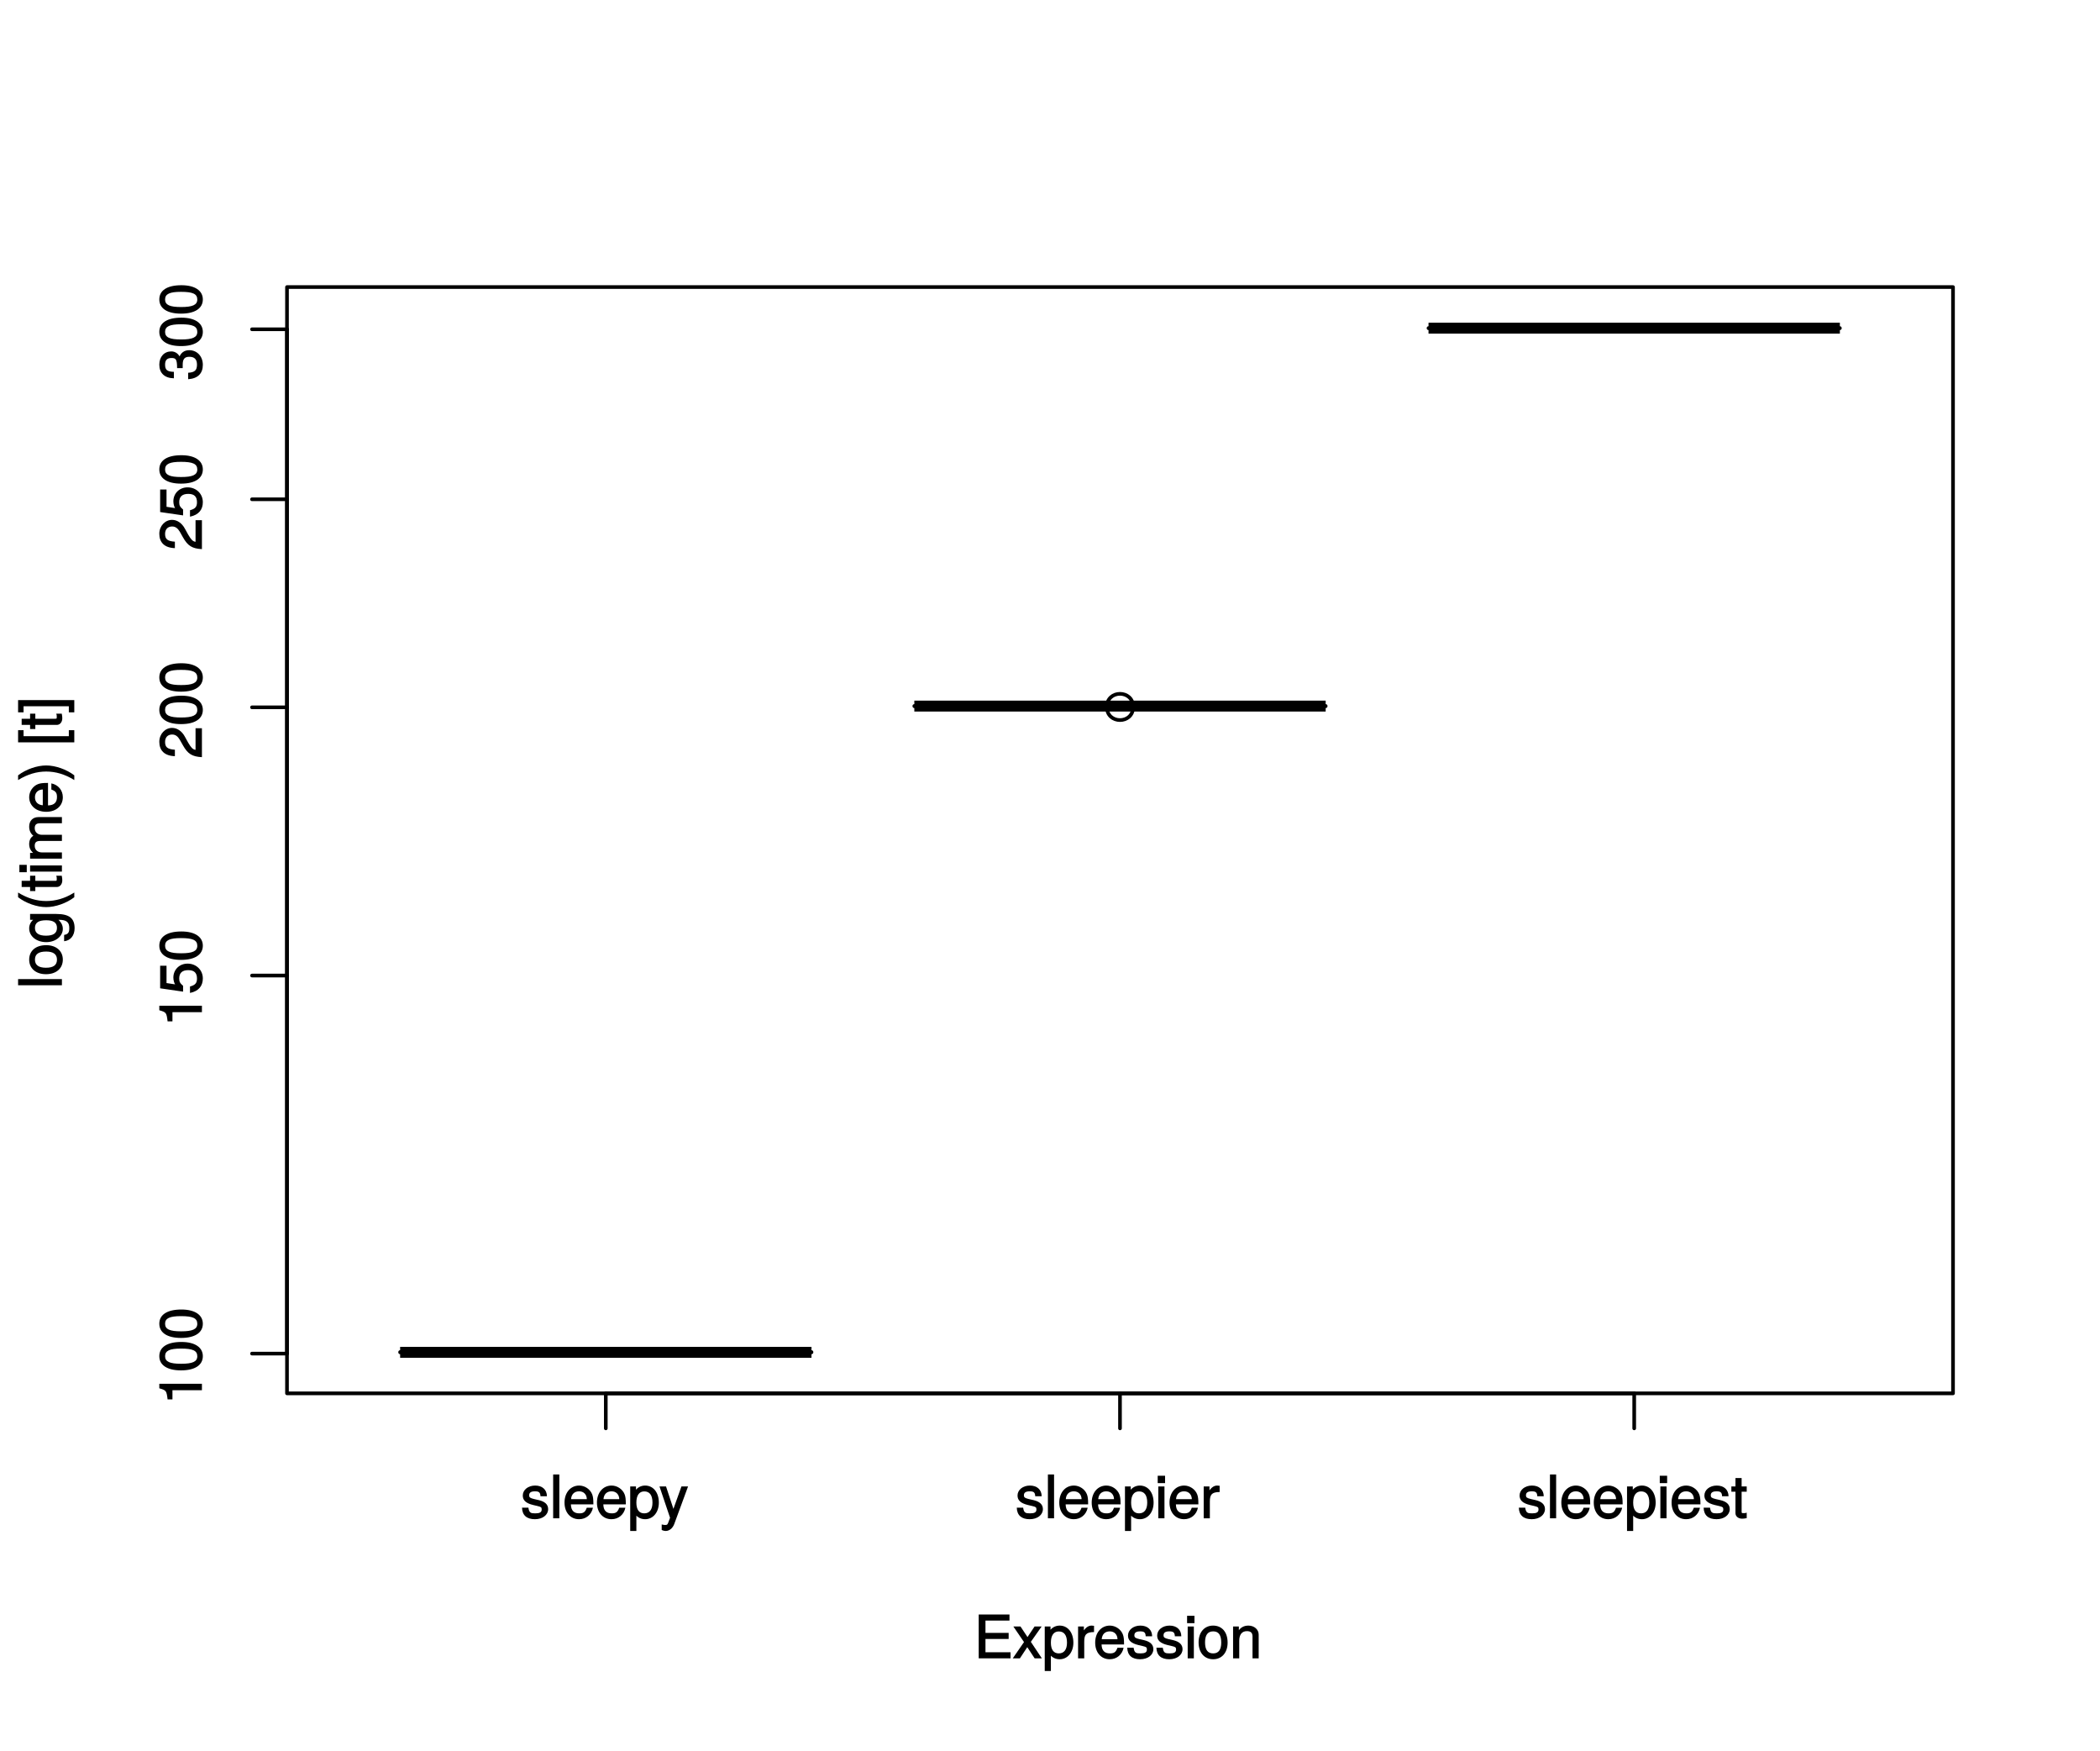
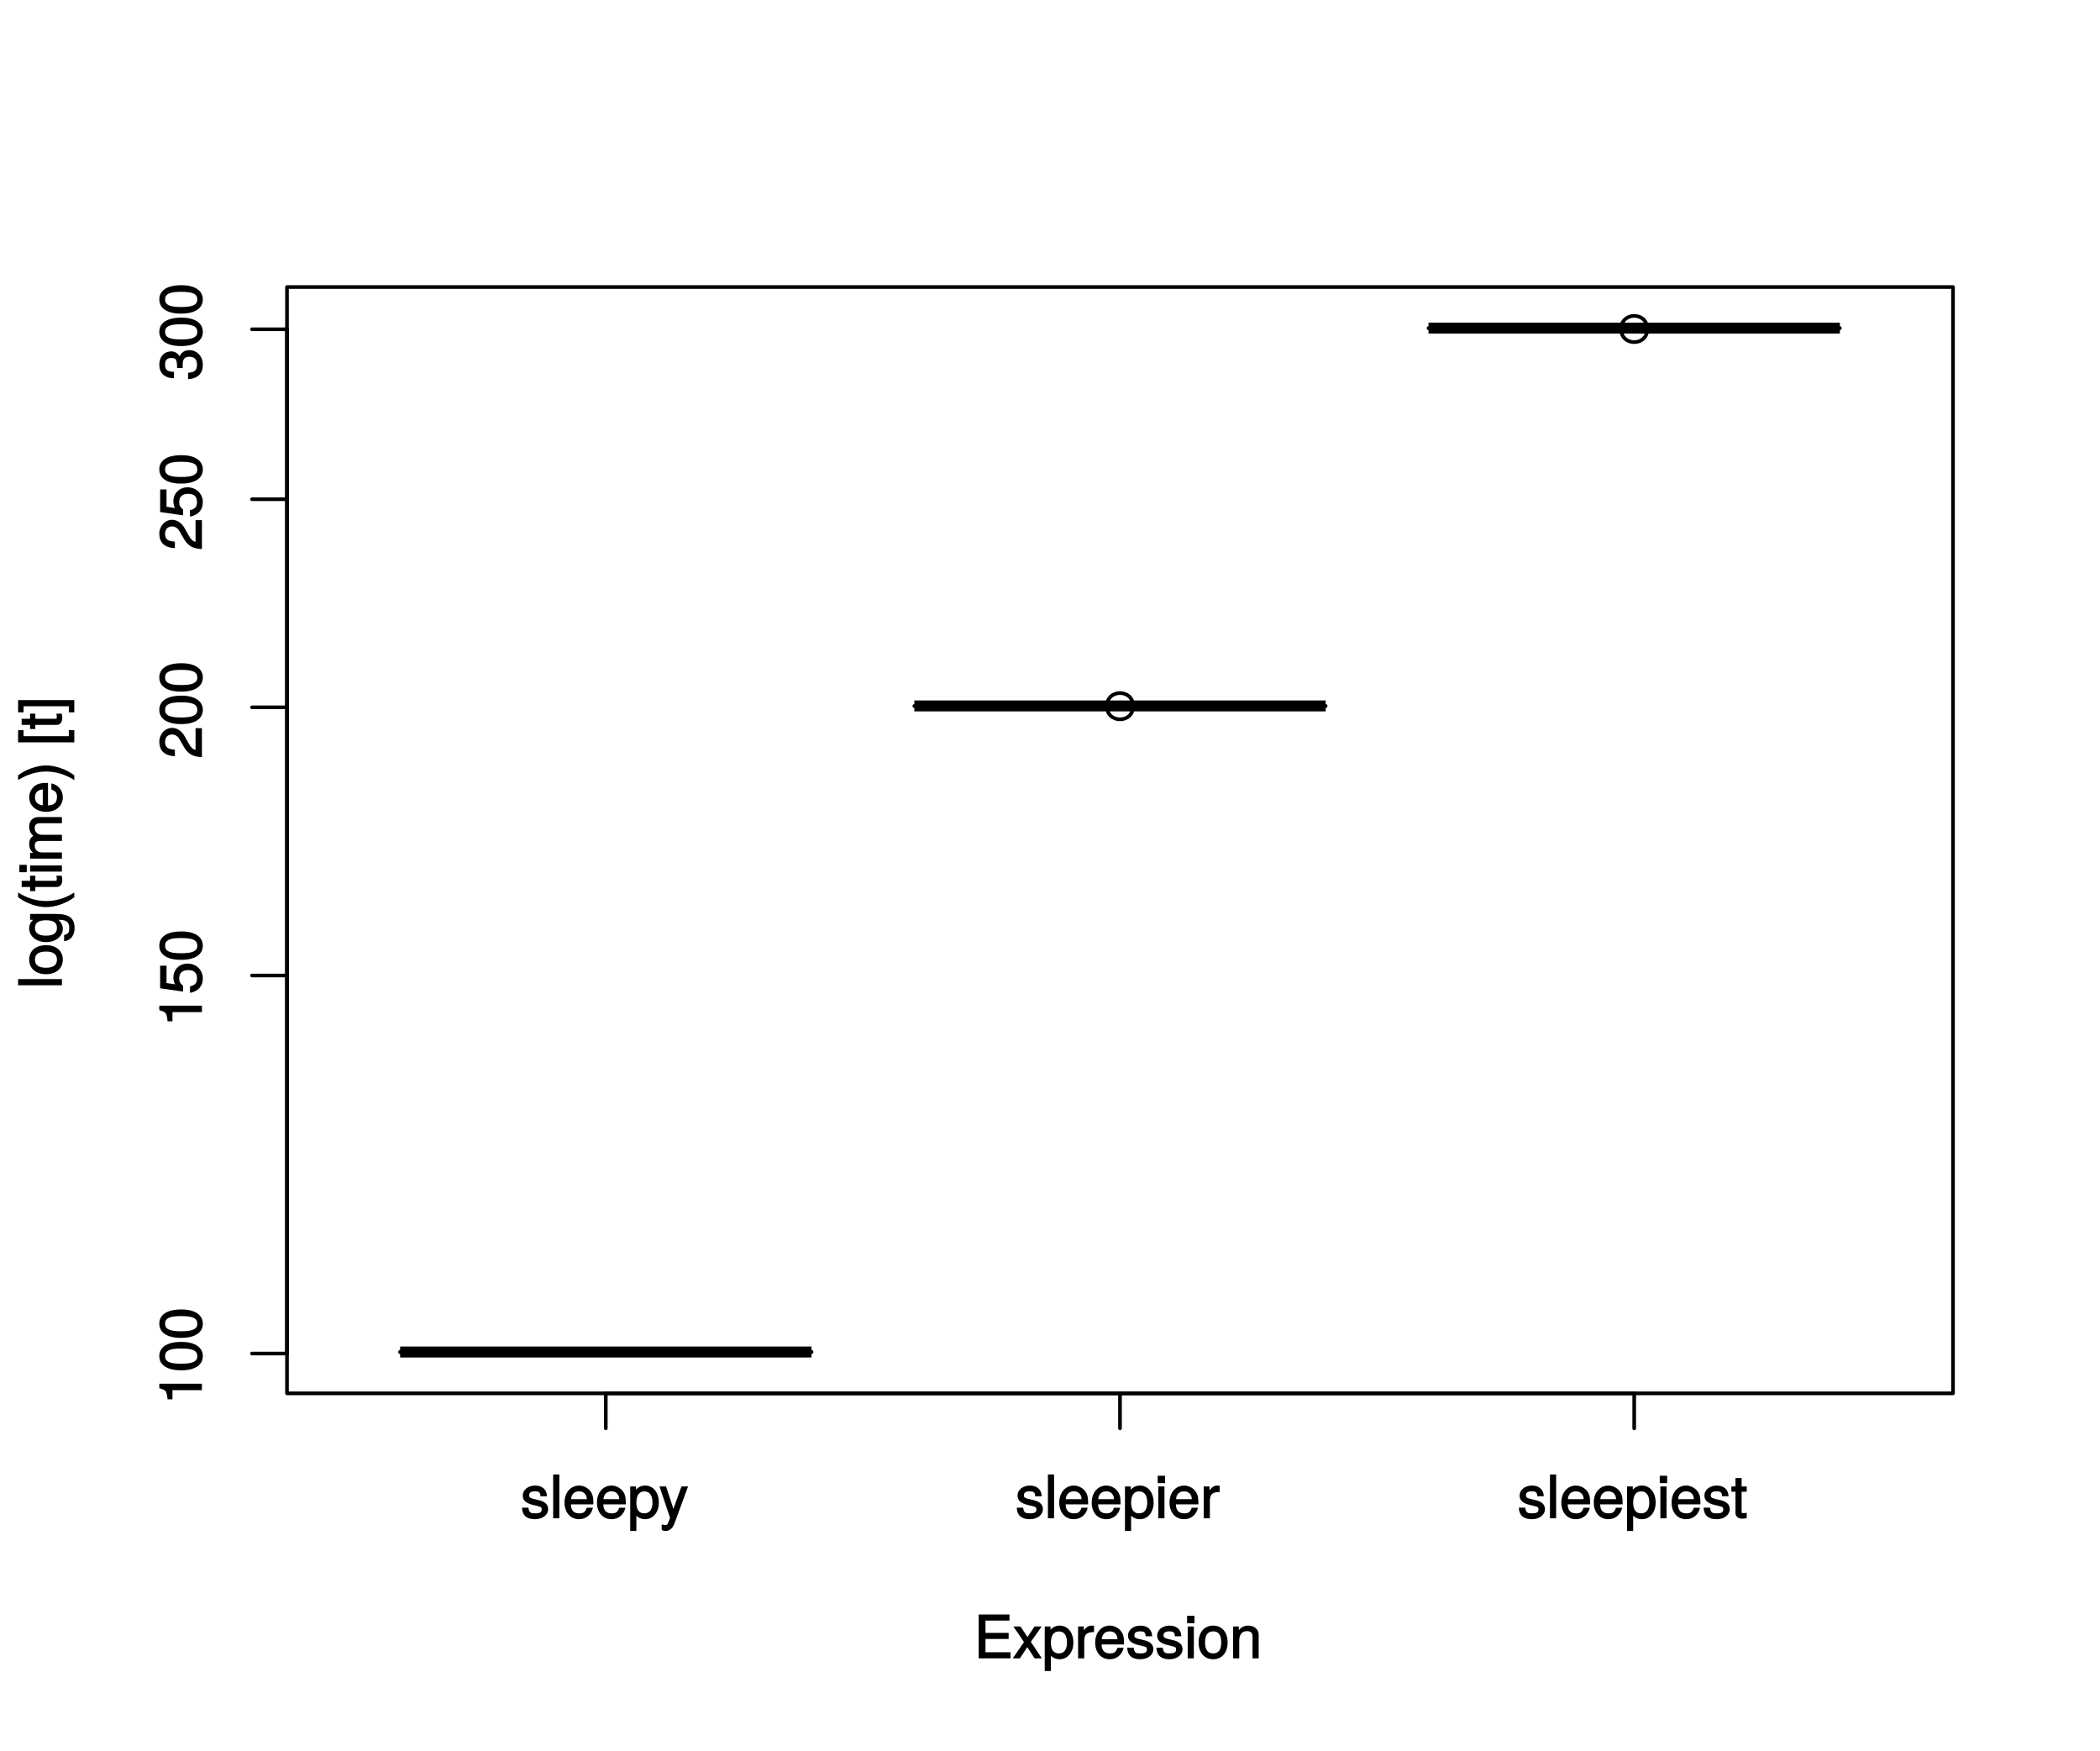
<svg xmlns="http://www.w3.org/2000/svg" xmlns:xlink="http://www.w3.org/1999/xlink" width="432pt" height="360pt" viewBox="0 0 432 360" version="1.1">
  <defs>
    <g>
      <symbol overflow="visible" id="glyph0-0">
        <path style="stroke:none;" d="" />
      </symbol>
      <symbol overflow="visible" id="glyph0-1">
        <path style="stroke:none;" d="M 5.641 -1.891 C 5.641 -2.828 4.984 -3.438 3.734 -3.734 L 2.766 -3.953 C 1.953 -4.156 1.734 -4.281 1.734 -4.734 C 1.734 -5.297 2.125 -5.547 2.938 -5.547 C 3.75 -5.547 4.031 -5.328 4.062 -4.531 L 5.391 -4.531 C 5.375 -5.906 4.422 -6.734 2.969 -6.734 C 1.516 -6.734 0.422 -5.844 0.422 -4.688 C 0.422 -3.703 1.062 -3.094 2.562 -2.734 L 3.484 -2.516 C 4.188 -2.344 4.312 -2.266 4.312 -1.812 C 4.312 -1.219 3.875 -1.016 3 -1.016 C 2.094 -1.016 1.734 -1.094 1.578 -2.188 L 0.266 -2.188 C 0.312 -0.594 1.266 0.188 2.922 0.188 C 4.5 0.188 5.641 -0.688 5.641 -1.891 Z M 5.641 -1.891 " />
      </symbol>
      <symbol overflow="visible" id="glyph0-2">
        <path style="stroke:none;" d="M 1.938 -0.125 L 1.938 -9.016 L 0.672 -9.016 L 0.672 0 L 1.938 0 Z M 1.938 -0.125 " />
      </symbol>
      <symbol overflow="visible" id="glyph0-3">
        <path style="stroke:none;" d="M 6.281 -2.984 C 6.281 -3.906 6.219 -4.469 6.031 -4.938 C 5.625 -5.969 4.531 -6.734 3.359 -6.734 C 1.609 -6.734 0.344 -5.297 0.344 -3.234 C 0.344 -1.172 1.578 0.188 3.344 0.188 C 4.781 0.188 5.906 -0.766 6.188 -2.172 L 4.922 -2.172 C 4.594 -1.219 4.172 -1.016 3.375 -1.016 C 2.328 -1.016 1.688 -1.547 1.656 -2.859 L 6.281 -2.859 Z M 5.188 -3.781 C 5.188 -3.781 4.984 -3.922 4.984 -3.938 L 1.688 -3.938 C 1.766 -4.922 2.344 -5.547 3.344 -5.547 C 4.328 -5.547 4.938 -4.859 4.938 -3.875 Z M 5.188 -3.781 " />
      </symbol>
      <symbol overflow="visible" id="glyph0-4">
        <path style="stroke:none;" d="M 6.406 -3.219 C 6.406 -5.328 5.25 -6.734 3.578 -6.734 C 2.719 -6.734 1.938 -6.312 1.469 -5.562 L 1.703 -5.469 L 1.703 -6.547 L 0.516 -6.547 L 0.516 2.609 L 1.781 2.609 L 1.781 -0.891 L 1.547 -0.797 C 2.078 -0.141 2.766 0.188 3.594 0.188 C 5.203 0.188 6.406 -1.219 6.406 -3.219 Z M 5.094 -3.234 C 5.094 -1.812 4.5 -1.016 3.406 -1.016 C 2.359 -1.016 1.781 -1.75 1.781 -3.234 C 1.781 -4.703 2.359 -5.531 3.406 -5.531 C 4.516 -5.531 5.094 -4.734 5.094 -3.234 Z M 5.094 -3.234 " />
      </symbol>
      <symbol overflow="visible" id="glyph0-5">
        <path style="stroke:none;" d="M 5.734 -6.547 L 4.562 -6.547 L 2.766 -1.531 L 3.047 -1.531 L 1.391 -6.547 L 0.047 -6.547 L 2.219 -0.109 L 1.844 0.891 C 1.672 1.328 1.609 1.375 1.172 1.375 C 1.031 1.375 0.859 1.344 0.5 1.266 L 0.5 2.406 C 0.75 2.531 1.062 2.609 1.312 2.609 C 2.031 2.609 2.734 2.094 3.078 1.188 L 5.922 -6.547 Z M 5.734 -6.547 " />
      </symbol>
      <symbol overflow="visible" id="glyph0-6">
        <path style="stroke:none;" d="M 1.969 -0.125 L 1.969 -6.547 L 0.703 -6.547 L 0.703 0 L 1.969 0 Z M 2.094 -7.375 L 2.094 -8.75 L 0.578 -8.75 L 0.578 -7.234 L 2.094 -7.234 Z M 2.094 -7.375 " />
      </symbol>
      <symbol overflow="visible" id="glyph0-7">
        <path style="stroke:none;" d="M 3.984 -5.547 L 3.984 -6.688 C 3.688 -6.719 3.594 -6.734 3.469 -6.734 C 2.812 -6.734 2.219 -6.312 1.641 -5.375 L 1.891 -5.281 L 1.891 -6.547 L 0.703 -6.547 L 0.703 0 L 1.969 0 L 1.969 -3.391 C 1.969 -4.812 2.297 -5.391 3.984 -5.406 Z M 3.984 -5.547 " />
      </symbol>
      <symbol overflow="visible" id="glyph0-8">
        <path style="stroke:none;" d="M 3.188 -0.125 L 3.188 -1.156 C 2.922 -1.062 2.766 -1.062 2.562 -1.062 C 2.141 -1.062 2.141 -1.047 2.141 -1.484 L 2.141 -5.469 L 3.188 -5.469 L 3.188 -6.547 L 2.141 -6.547 L 2.141 -8.281 L 0.875 -8.281 L 0.875 -6.547 L 0.031 -6.547 L 0.031 -5.469 L 0.875 -5.469 L 0.875 -1.047 C 0.875 -0.406 1.453 0.078 2.234 0.078 C 2.469 0.078 2.719 0.062 3.188 -0.031 Z M 3.188 -0.125 " />
      </symbol>
      <symbol overflow="visible" id="glyph0-9">
        <path style="stroke:none;" d="M 7.484 -0.125 L 7.484 -1.25 L 2.328 -1.25 L 2.328 -3.984 L 7.094 -3.984 L 7.094 -5.234 L 2.328 -5.234 L 2.328 -7.766 L 7.266 -7.766 L 7.266 -9.016 L 0.938 -9.016 L 0.938 0 L 7.484 0 Z M 7.484 -0.125 " />
      </symbol>
      <symbol overflow="visible" id="glyph0-10">
        <path style="stroke:none;" d="M 5.766 -0.234 L 3.656 -3.391 L 5.875 -6.547 L 4.422 -6.547 L 2.969 -4.375 L 1.531 -6.547 L 0.062 -6.547 L 2.25 -3.344 L -0.062 0 L 1.406 0 L 2.922 -2.297 L 4.438 0 L 5.922 0 Z M 5.766 -0.234 " />
      </symbol>
      <symbol overflow="visible" id="glyph0-11">
        <path style="stroke:none;" d="M 6.25 -3.234 C 6.25 -5.406 5.078 -6.734 3.266 -6.734 C 1.5 -6.734 0.281 -5.391 0.281 -3.281 C 0.281 -1.156 1.484 0.188 3.281 0.188 C 5.047 0.188 6.25 -1.156 6.25 -3.234 Z M 4.938 -3.234 C 4.938 -1.766 4.375 -1.016 3.281 -1.016 C 2.156 -1.016 1.609 -1.75 1.609 -3.281 C 1.609 -4.781 2.156 -5.547 3.281 -5.547 C 4.406 -5.547 4.938 -4.797 4.938 -3.234 Z M 4.938 -3.234 " />
      </symbol>
      <symbol overflow="visible" id="glyph0-12">
        <path style="stroke:none;" d="M 5.969 -0.125 L 5.969 -4.891 C 5.969 -5.922 5.062 -6.734 3.859 -6.734 C 2.922 -6.734 2.203 -6.344 1.656 -5.453 L 1.891 -5.359 L 1.891 -6.547 L 0.703 -6.547 L 0.703 0 L 1.969 0 L 1.969 -3.594 C 1.969 -4.891 2.531 -5.594 3.547 -5.594 C 4.344 -5.594 4.703 -5.25 4.703 -4.484 L 4.703 0 L 5.969 0 Z M 5.969 -0.125 " />
      </symbol>
      <symbol overflow="visible" id="glyph1-0">
        <path style="stroke:none;" d="" />
      </symbol>
      <symbol overflow="visible" id="glyph1-1">
        <path style="stroke:none;" d="M -0.125 -4.297 L -8.766 -4.297 L -8.766 -3.359 C -7.328 -2.953 -7.281 -2.859 -7.062 -1.078 L -6.062 -1.078 L -6.062 -2.969 L 0 -2.969 L 0 -4.297 Z M -0.125 -4.297 " />
      </symbol>
      <symbol overflow="visible" id="glyph1-2">
        <path style="stroke:none;" d="M -4.219 -6.219 C -7.172 -6.219 -8.766 -5.141 -8.766 -3.297 C -8.766 -1.469 -7.156 -0.375 -4.297 -0.375 C -1.422 -0.375 0.188 -1.469 0.188 -3.297 C 0.188 -5.094 -1.422 -6.219 -4.219 -6.219 Z M -4.312 -4.859 C -1.906 -4.859 -0.953 -4.453 -0.953 -3.281 C -0.953 -2.156 -1.953 -1.734 -4.281 -1.734 C -6.609 -1.734 -7.578 -2.156 -7.578 -3.297 C -7.578 -4.438 -6.594 -4.859 -4.312 -4.859 Z M -4.312 -4.859 " />
      </symbol>
      <symbol overflow="visible" id="glyph1-3">
        <path style="stroke:none;" d="M -2.953 -6.281 C -4.625 -6.281 -5.875 -5.047 -5.875 -3.406 C -5.875 -2.812 -5.672 -2.219 -5.516 -2.016 L -7.281 -2.281 L -7.281 -5.844 L -8.594 -5.844 L -8.594 -1.203 L -3.875 -0.516 L -3.875 -1.719 C -4.5 -2.25 -4.672 -2.562 -4.672 -3.219 C -4.672 -4.359 -4.062 -4.938 -2.812 -4.938 C -1.578 -4.938 -1.016 -4.375 -1.016 -3.219 C -1.016 -2.297 -1.359 -1.859 -2.453 -1.578 L -2.453 -0.25 C -0.625 -0.625 0.188 -1.734 0.188 -3.234 C 0.188 -4.953 -1.156 -6.281 -2.953 -6.281 Z M -2.953 -6.281 " />
      </symbol>
      <symbol overflow="visible" id="glyph1-4">
        <path style="stroke:none;" d="M -6.141 -6.266 C -7.578 -6.266 -8.766 -5.016 -8.766 -3.406 C -8.766 -1.672 -7.75 -0.516 -5.562 -0.453 L -5.562 -1.781 C -7.109 -1.875 -7.578 -2.328 -7.578 -3.375 C -7.578 -4.328 -7.031 -4.906 -6.125 -4.906 C -5.453 -4.906 -4.969 -4.547 -4.531 -3.797 L -3.906 -2.688 C -2.906 -0.906 -2 -0.359 0 -0.25 L 0 -6.203 L -1.312 -6.203 L -1.312 -1.75 C -1.875 -1.844 -2.219 -2.188 -2.828 -3.234 L -3.484 -4.422 C -4.109 -5.609 -5.094 -6.266 -6.141 -6.266 Z M -6.141 -6.266 " />
      </symbol>
      <symbol overflow="visible" id="glyph1-5">
        <path style="stroke:none;" d="M -2.609 -6.203 C -3.641 -6.203 -4.375 -5.656 -4.719 -4.625 L -4.453 -4.625 C -4.766 -5.422 -5.453 -5.953 -6.297 -5.953 C -7.766 -5.953 -8.766 -4.844 -8.766 -3.234 C -8.766 -1.516 -7.703 -0.453 -5.766 -0.422 L -5.766 -1.75 C -7.156 -1.781 -7.578 -2.156 -7.578 -3.234 C -7.578 -4.172 -7.156 -4.594 -6.266 -4.594 C -5.359 -4.594 -5.109 -4.344 -5.109 -2.516 L -3.953 -2.516 L -3.953 -3.234 C -3.953 -4.391 -3.547 -4.844 -2.594 -4.844 C -1.531 -4.844 -1.016 -4.328 -1.016 -3.234 C -1.016 -2.078 -1.469 -1.641 -2.828 -1.562 L -2.828 -0.234 C -0.797 -0.375 0.188 -1.453 0.188 -3.188 C 0.188 -4.938 -1 -6.203 -2.609 -6.203 Z M -2.609 -6.203 " />
      </symbol>
      <symbol overflow="visible" id="glyph1-6">
        <path style="stroke:none;" d="M -0.125 -1.938 L -9.016 -1.938 L -9.016 -0.672 L 0 -0.672 L 0 -1.938 Z M -0.125 -1.938 " />
      </symbol>
      <symbol overflow="visible" id="glyph1-7">
        <path style="stroke:none;" d="M -3.234 -6.25 C -5.406 -6.25 -6.734 -5.078 -6.734 -3.266 C -6.734 -1.5 -5.391 -0.281 -3.281 -0.281 C -1.156 -0.281 0.188 -1.484 0.188 -3.281 C 0.188 -5.047 -1.156 -6.25 -3.234 -6.25 Z M -3.234 -4.938 C -1.766 -4.938 -1.016 -4.375 -1.016 -3.281 C -1.016 -2.156 -1.75 -1.609 -3.281 -1.609 C -4.781 -1.609 -5.547 -2.156 -5.547 -3.281 C -5.547 -4.406 -4.797 -4.938 -3.234 -4.938 Z M -3.234 -4.938 " />
      </symbol>
      <symbol overflow="visible" id="glyph1-8">
        <path style="stroke:none;" d="M -1.156 -6 L -6.547 -6 L -6.547 -4.797 L -5.516 -4.797 L -5.609 -5.047 C -6.344 -4.531 -6.734 -3.828 -6.734 -3.031 C -6.734 -1.422 -5.25 -0.203 -3.219 -0.203 C -1.234 -0.203 0.188 -1.469 0.188 -2.938 C 0.188 -3.734 -0.188 -4.375 -0.984 -5.047 L -1.078 -4.797 L -0.656 -4.797 C 1.016 -4.797 1.516 -4.266 1.516 -3.094 C 1.516 -2.297 1.359 -1.828 0.453 -1.688 L 0.453 -0.391 C 1.781 -0.516 2.609 -1.578 2.609 -3.062 C 2.609 -5.031 1.609 -6 -1.156 -6 Z M -3.234 -4.703 C -1.734 -4.703 -1.016 -4.203 -1.016 -3.141 C -1.016 -2.047 -1.75 -1.531 -3.281 -1.531 C -4.781 -1.531 -5.547 -2.062 -5.547 -3.125 C -5.547 -4.219 -4.766 -4.703 -3.234 -4.703 Z M -3.234 -4.703 " />
      </symbol>
      <symbol overflow="visible" id="glyph1-9">
        <path style="stroke:none;" d="M 2.312 -3.594 C 0.594 -2.531 -1.312 -1.984 -3.234 -1.984 C -5.141 -1.984 -7.078 -2.531 -9.016 -3.734 L -9.016 -2.766 C -7.406 -1.531 -5.125 -0.734 -3.234 -0.734 C -1.344 -0.734 0.938 -1.531 2.547 -2.766 L 2.547 -3.734 Z M 2.312 -3.594 " />
      </symbol>
      <symbol overflow="visible" id="glyph1-10">
        <path style="stroke:none;" d="M -0.125 -3.188 L -1.156 -3.188 C -1.062 -2.922 -1.062 -2.766 -1.062 -2.562 C -1.062 -2.141 -1.047 -2.141 -1.484 -2.141 L -5.469 -2.141 L -5.469 -3.188 L -6.547 -3.188 L -6.547 -2.141 L -8.281 -2.141 L -8.281 -0.875 L -6.547 -0.875 L -6.547 -0.031 L -5.469 -0.031 L -5.469 -0.875 L -1.047 -0.875 C -0.406 -0.875 0.078 -1.453 0.078 -2.234 C 0.078 -2.469 0.062 -2.719 -0.031 -3.188 Z M -0.125 -3.188 " />
      </symbol>
      <symbol overflow="visible" id="glyph1-11">
        <path style="stroke:none;" d="M -0.125 -1.969 L -6.547 -1.969 L -6.547 -0.703 L 0 -0.703 L 0 -1.969 Z M -7.375 -2.094 L -8.75 -2.094 L -8.75 -0.578 L -7.234 -0.578 L -7.234 -2.094 Z M -7.375 -2.094 " />
      </symbol>
      <symbol overflow="visible" id="glyph1-12">
        <path style="stroke:none;" d="M -0.125 -9.25 L -4.844 -9.25 C -5.969 -9.25 -6.734 -8.5 -6.734 -7.312 C -6.734 -6.484 -6.438 -5.875 -5.875 -5.406 C -6.406 -5.109 -6.734 -4.516 -6.734 -3.703 C -6.734 -2.859 -6.391 -2.203 -5.625 -1.656 L -5.531 -1.891 L -6.547 -1.891 L -6.547 -0.703 L 0 -0.703 L 0 -1.984 L -4.078 -1.984 C -4.984 -1.984 -5.594 -2.516 -5.594 -3.328 C -5.594 -4.062 -5.266 -4.344 -4.469 -4.344 L 0 -4.344 L 0 -5.609 L -4.078 -5.609 C -4.984 -5.609 -5.594 -6.156 -5.594 -6.969 C -5.594 -7.703 -5.25 -7.984 -4.469 -7.984 L 0 -7.984 L 0 -9.25 Z M -0.125 -9.25 " />
      </symbol>
      <symbol overflow="visible" id="glyph1-13">
        <path style="stroke:none;" d="M -2.984 -6.281 C -3.906 -6.281 -4.469 -6.219 -4.938 -6.031 C -5.969 -5.625 -6.734 -4.531 -6.734 -3.359 C -6.734 -1.609 -5.297 -0.344 -3.234 -0.344 C -1.172 -0.344 0.188 -1.578 0.188 -3.344 C 0.188 -4.781 -0.766 -5.906 -2.172 -6.188 L -2.172 -4.922 C -1.219 -4.594 -1.016 -4.172 -1.016 -3.375 C -1.016 -2.328 -1.547 -1.688 -2.859 -1.656 L -2.859 -6.281 Z M -3.781 -5.188 C -3.781 -5.188 -3.922 -4.984 -3.938 -4.984 L -3.938 -1.688 C -4.922 -1.766 -5.547 -2.344 -5.547 -3.344 C -5.547 -4.328 -4.859 -4.938 -3.875 -4.938 Z M -3.781 -5.188 " />
      </symbol>
      <symbol overflow="visible" id="glyph1-14">
        <path style="stroke:none;" d="M -3.234 -3.203 C -5.125 -3.203 -7.406 -2.406 -9.016 -1.172 L -9.016 -0.203 C -7.062 -1.406 -5.141 -1.953 -3.234 -1.953 C -1.312 -1.953 0.609 -1.406 2.547 -0.203 L 2.547 -1.172 C 0.938 -2.406 -1.344 -3.203 -3.234 -3.203 Z M -3.234 -3.203 " />
      </symbol>
      <symbol overflow="visible" id="glyph1-15">
        <path style="stroke:none;" d="" />
      </symbol>
      <symbol overflow="visible" id="glyph1-16">
        <path style="stroke:none;" d="M 2.406 -3.125 L 1.422 -3.125 L 1.422 -1.891 L -7.891 -1.891 L -7.891 -3.125 L -9.016 -3.125 L -9.016 -0.625 L 2.547 -0.625 L 2.547 -3.125 Z M 2.406 -3.125 " />
      </symbol>
      <symbol overflow="visible" id="glyph1-17">
        <path style="stroke:none;" d="M 2.406 -2.641 L -9.016 -2.641 L -9.016 -0.125 L -7.891 -0.125 L -7.891 -1.375 L 1.422 -1.375 L 1.422 -0.125 L 2.547 -0.125 L 2.547 -2.641 Z M 2.406 -2.641 " />
      </symbol>
    </g>
  </defs>
  <g id="surface7">
    <rect x="0" y="0" width="432" height="360" style="fill:rgb(100%,100%,100%);fill-opacity:1;stroke:none;" />
-     <path style="fill:none;stroke-width:2.25;stroke-linecap:butt;stroke-linejoin:round;stroke:rgb(0%,0%,0%);stroke-opacity:1;stroke-miterlimit:10;" d="M 82.312 278.121 L 166.934 278.121 " />
-     <path style="fill:none;stroke-width:0.75;stroke-linecap:round;stroke-linejoin:round;stroke:rgb(0%,0%,0%);stroke-opacity:1;stroke-dasharray:3,3;stroke-miterlimit:10;" d="M 124.621 278.133 L 124.621 278.129 " />
-     <path style="fill:none;stroke-width:0.75;stroke-linecap:round;stroke-linejoin:round;stroke:rgb(0%,0%,0%);stroke-opacity:1;stroke-dasharray:3,3;stroke-miterlimit:10;" d="M 124.621 278.031 L 124.621 278.066 " />
+     <path style="fill:none;stroke-width:2.25;stroke-linecap:butt;stroke-linejoin:round;stroke:rgb(0%,0%,0%);stroke-opacity:1;stroke-miterlimit:10;" d="M 82.312 278.059 L 166.934 278.059 " />
+     <path style="fill:none;stroke-width:0.75;stroke-linecap:round;stroke-linejoin:round;stroke:rgb(0%,0%,0%);stroke-opacity:1;stroke-dasharray:3,3;stroke-miterlimit:10;" d="M 124.621 278.133 L 124.621 278.094 " />
+     <path style="fill:none;stroke-width:0.75;stroke-linecap:round;stroke-linejoin:round;stroke:rgb(0%,0%,0%);stroke-opacity:1;stroke-dasharray:3,3;stroke-miterlimit:10;" d="M 124.621 278 L 124.621 278.004 " />
    <path style="fill:none;stroke-width:0.75;stroke-linecap:round;stroke-linejoin:round;stroke:rgb(0%,0%,0%);stroke-opacity:1;stroke-miterlimit:10;" d="M 103.465 278.133 L 145.777 278.133 " />
-     <path style="fill:none;stroke-width:0.75;stroke-linecap:round;stroke-linejoin:round;stroke:rgb(0%,0%,0%);stroke-opacity:1;stroke-miterlimit:10;" d="M 103.465 278.031 L 145.777 278.031 " />
-     <path style="fill:none;stroke-width:0.75;stroke-linecap:round;stroke-linejoin:round;stroke:rgb(0%,0%,0%);stroke-opacity:1;stroke-miterlimit:10;" d="M 82.312 278.129 L 166.934 278.129 L 166.934 278.066 L 82.312 278.066 L 82.312 278.129 " />
-     <path style="fill:none;stroke-width:2.25;stroke-linecap:butt;stroke-linejoin:round;stroke:rgb(0%,0%,0%);stroke-opacity:1;stroke-miterlimit:10;" d="M 188.09 145.215 L 272.711 145.215 " />
-     <path style="fill:none;stroke-width:0.75;stroke-linecap:round;stroke-linejoin:round;stroke:rgb(0%,0%,0%);stroke-opacity:1;stroke-dasharray:3,3;stroke-miterlimit:10;" d="M 230.398 145.25 L 230.398 145.246 " />
-     <path style="fill:none;stroke-width:0.75;stroke-linecap:round;stroke-linejoin:round;stroke:rgb(0%,0%,0%);stroke-opacity:1;stroke-dasharray:3,3;stroke-miterlimit:10;" d="M 230.398 145.188 L 230.398 145.191 " />
-     <path style="fill:none;stroke-width:0.75;stroke-linecap:round;stroke-linejoin:round;stroke:rgb(0%,0%,0%);stroke-opacity:1;stroke-miterlimit:10;" d="M 209.246 145.25 L 251.555 145.25 " />
-     <path style="fill:none;stroke-width:0.75;stroke-linecap:round;stroke-linejoin:round;stroke:rgb(0%,0%,0%);stroke-opacity:1;stroke-miterlimit:10;" d="M 209.246 145.188 L 251.555 145.188 " />
-     <path style="fill:none;stroke-width:0.75;stroke-linecap:round;stroke-linejoin:round;stroke:rgb(0%,0%,0%);stroke-opacity:1;stroke-miterlimit:10;" d="M 188.09 145.246 L 272.711 145.246 L 272.711 145.191 L 188.09 145.191 L 188.09 145.246 " />
-     <path style="fill:none;stroke-width:0.75;stroke-linecap:round;stroke-linejoin:round;stroke:rgb(0%,0%,0%);stroke-opacity:1;stroke-miterlimit:10;" d="M 233.102 145.395 C 233.102 148.992 227.699 148.992 227.699 145.395 C 227.699 141.793 233.102 141.793 233.102 145.395 " />
-     <path style="fill:none;stroke-width:2.25;stroke-linecap:butt;stroke-linejoin:round;stroke:rgb(0%,0%,0%);stroke-opacity:1;stroke-miterlimit:10;" d="M 293.867 67.488 L 378.488 67.488 " />
-     <path style="fill:none;stroke-width:0.75;stroke-linecap:round;stroke-linejoin:round;stroke:rgb(0%,0%,0%);stroke-opacity:1;stroke-dasharray:3,3;stroke-miterlimit:10;" d="M 336.18 67.512 L 336.18 67.504 " />
-     <path style="fill:none;stroke-width:0.75;stroke-linecap:round;stroke-linejoin:round;stroke:rgb(0%,0%,0%);stroke-opacity:1;stroke-dasharray:3,3;stroke-miterlimit:10;" d="M 336.18 67.465 L 336.18 67.473 " />
-     <path style="fill:none;stroke-width:0.75;stroke-linecap:round;stroke-linejoin:round;stroke:rgb(0%,0%,0%);stroke-opacity:1;stroke-miterlimit:10;" d="M 315.023 67.512 L 357.332 67.512 " />
+     <path style="fill:none;stroke-width:0.75;stroke-linecap:round;stroke-linejoin:round;stroke:rgb(0%,0%,0%);stroke-opacity:1;stroke-miterlimit:10;" d="M 103.465 278 L 145.777 278 " />
+     <path style="fill:none;stroke-width:0.75;stroke-linecap:round;stroke-linejoin:round;stroke:rgb(0%,0%,0%);stroke-opacity:1;stroke-miterlimit:10;" d="M 82.312 278.094 L 166.934 278.094 L 166.934 278.004 L 82.312 278.004 L 82.312 278.094 " />
+     <path style="fill:none;stroke-width:2.25;stroke-linecap:butt;stroke-linejoin:round;stroke:rgb(0%,0%,0%);stroke-opacity:1;stroke-miterlimit:10;" d="M 188.09 145.184 L 272.711 145.184 " />
+     <path style="fill:none;stroke-width:0.75;stroke-linecap:round;stroke-linejoin:round;stroke:rgb(0%,0%,0%);stroke-opacity:1;stroke-dasharray:3,3;stroke-miterlimit:10;" d="M 230.398 145.234 L 230.398 145.203 " />
+     <path style="fill:none;stroke-width:0.75;stroke-linecap:round;stroke-linejoin:round;stroke:rgb(0%,0%,0%);stroke-opacity:1;stroke-dasharray:3,3;stroke-miterlimit:10;" d="M 230.398 145.184 L 230.398 145.184 " />
+     <path style="fill:none;stroke-width:0.75;stroke-linecap:round;stroke-linejoin:round;stroke:rgb(0%,0%,0%);stroke-opacity:1;stroke-miterlimit:10;" d="M 209.246 145.234 L 251.555 145.234 " />
+     <path style="fill:none;stroke-width:0.75;stroke-linecap:round;stroke-linejoin:round;stroke:rgb(0%,0%,0%);stroke-opacity:1;stroke-miterlimit:10;" d="M 209.246 145.184 L 251.555 145.184 " />
+     <path style="fill:none;stroke-width:0.75;stroke-linecap:round;stroke-linejoin:round;stroke:rgb(0%,0%,0%);stroke-opacity:1;stroke-miterlimit:10;" d="M 188.09 145.203 L 272.711 145.203 L 272.711 145.184 L 188.09 145.184 L 188.09 145.203 " />
+     <path style="fill:none;stroke-width:0.75;stroke-linecap:round;stroke-linejoin:round;stroke:rgb(0%,0%,0%);stroke-opacity:1;stroke-miterlimit:10;" d="M 233.102 145.238 C 233.102 148.84 227.699 148.84 227.699 145.238 C 227.699 141.637 233.102 141.637 233.102 145.238 " />
+     <path style="fill:none;stroke-width:2.25;stroke-linecap:butt;stroke-linejoin:round;stroke:rgb(0%,0%,0%);stroke-opacity:1;stroke-miterlimit:10;" d="M 293.867 67.48 L 378.488 67.48 " />
+     <path style="fill:none;stroke-width:0.75;stroke-linecap:round;stroke-linejoin:round;stroke:rgb(0%,0%,0%);stroke-opacity:1;stroke-dasharray:3,3;stroke-miterlimit:10;" d="M 336.18 67.508 L 336.18 67.508 " />
+     <path style="fill:none;stroke-width:0.75;stroke-linecap:round;stroke-linejoin:round;stroke:rgb(0%,0%,0%);stroke-opacity:1;stroke-dasharray:3,3;stroke-miterlimit:10;" d="M 336.18 67.465 L 336.18 67.469 " />
+     <path style="fill:none;stroke-width:0.75;stroke-linecap:round;stroke-linejoin:round;stroke:rgb(0%,0%,0%);stroke-opacity:1;stroke-miterlimit:10;" d="M 315.023 67.508 L 357.332 67.508 " />
    <path style="fill:none;stroke-width:0.75;stroke-linecap:round;stroke-linejoin:round;stroke:rgb(0%,0%,0%);stroke-opacity:1;stroke-miterlimit:10;" d="M 315.023 67.465 L 357.332 67.465 " />
-     <path style="fill:none;stroke-width:0.75;stroke-linecap:round;stroke-linejoin:round;stroke:rgb(0%,0%,0%);stroke-opacity:1;stroke-miterlimit:10;" d="M 293.867 67.504 L 378.488 67.504 L 378.488 67.473 L 293.867 67.473 L 293.867 67.504 " />
+     <path style="fill:none;stroke-width:0.75;stroke-linecap:round;stroke-linejoin:round;stroke:rgb(0%,0%,0%);stroke-opacity:1;stroke-miterlimit:10;" d="M 293.867 67.508 L 378.488 67.508 L 378.488 67.469 L 293.867 67.469 L 293.867 67.508 " />
+     <path style="fill:none;stroke-width:0.75;stroke-linecap:round;stroke-linejoin:round;stroke:rgb(0%,0%,0%);stroke-opacity:1;stroke-miterlimit:10;" d="M 338.879 67.664 C 338.879 71.266 333.477 71.266 333.477 67.664 C 333.477 64.066 338.879 64.066 338.879 67.664 " />
    <path style="fill:none;stroke-width:0.75;stroke-linecap:round;stroke-linejoin:round;stroke:rgb(0%,0%,0%);stroke-opacity:1;stroke-miterlimit:10;" d="M 124.621 286.559 L 336.18 286.559 " />
    <path style="fill:none;stroke-width:0.75;stroke-linecap:round;stroke-linejoin:round;stroke:rgb(0%,0%,0%);stroke-opacity:1;stroke-miterlimit:10;" d="M 124.621 286.559 L 124.621 293.762 " />
    <path style="fill:none;stroke-width:0.75;stroke-linecap:round;stroke-linejoin:round;stroke:rgb(0%,0%,0%);stroke-opacity:1;stroke-miterlimit:10;" d="M 230.398 286.559 L 230.398 293.762 " />
    <path style="fill:none;stroke-width:0.75;stroke-linecap:round;stroke-linejoin:round;stroke:rgb(0%,0%,0%);stroke-opacity:1;stroke-miterlimit:10;" d="M 336.18 286.559 L 336.18 293.762 " />
    <g style="fill:rgb(0%,0%,0%);fill-opacity:1;">
      <use xlink:href="#glyph0-1" x="107.121" y="312.257" />
      <use xlink:href="#glyph0-2" x="113.121" y="312.257" />
      <use xlink:href="#glyph0-3" x="115.785" y="312.257" />
      <use xlink:href="#glyph0-3" x="122.457" y="312.257" />
      <use xlink:href="#glyph0-4" x="129.129" y="312.257" />
      <use xlink:href="#glyph0-5" x="135.621" y="312.257" />
    </g>
    <g style="fill:rgb(0%,0%,0%);fill-opacity:1;">
      <use xlink:href="#glyph0-1" x="208.898" y="312.257" />
      <use xlink:href="#glyph0-2" x="214.898" y="312.257" />
      <use xlink:href="#glyph0-3" x="217.562" y="312.257" />
      <use xlink:href="#glyph0-3" x="224.234" y="312.257" />
      <use xlink:href="#glyph0-4" x="230.906" y="312.257" />
      <use xlink:href="#glyph0-6" x="237.578" y="312.257" />
      <use xlink:href="#glyph0-3" x="240.242" y="312.257" />
      <use xlink:href="#glyph0-7" x="246.914" y="312.257" />
    </g>
    <g style="fill:rgb(0%,0%,0%);fill-opacity:1;">
      <use xlink:href="#glyph0-1" x="312.18" y="312.257" />
      <use xlink:href="#glyph0-2" x="318.18" y="312.257" />
      <use xlink:href="#glyph0-3" x="320.844" y="312.257" />
      <use xlink:href="#glyph0-3" x="327.516" y="312.257" />
      <use xlink:href="#glyph0-4" x="334.188" y="312.257" />
      <use xlink:href="#glyph0-6" x="340.859" y="312.257" />
      <use xlink:href="#glyph0-3" x="343.523" y="312.257" />
      <use xlink:href="#glyph0-1" x="350.195" y="312.257" />
      <use xlink:href="#glyph0-8" x="356.136" y="312.257" />
    </g>
-     <path style="fill:none;stroke-width:0.75;stroke-linecap:round;stroke-linejoin:round;stroke:rgb(0%,0%,0%);stroke-opacity:1;stroke-miterlimit:10;" d="M 59.039 278.383 L 59.039 67.723 " />
-     <path style="fill:none;stroke-width:0.75;stroke-linecap:round;stroke-linejoin:round;stroke:rgb(0%,0%,0%);stroke-opacity:1;stroke-miterlimit:10;" d="M 59.039 278.383 L 51.84 278.383 " />
-     <path style="fill:none;stroke-width:0.75;stroke-linecap:round;stroke-linejoin:round;stroke:rgb(0%,0%,0%);stroke-opacity:1;stroke-miterlimit:10;" d="M 59.039 200.633 L 51.84 200.633 " />
-     <path style="fill:none;stroke-width:0.75;stroke-linecap:round;stroke-linejoin:round;stroke:rgb(0%,0%,0%);stroke-opacity:1;stroke-miterlimit:10;" d="M 59.039 145.469 L 51.84 145.469 " />
-     <path style="fill:none;stroke-width:0.75;stroke-linecap:round;stroke-linejoin:round;stroke:rgb(0%,0%,0%);stroke-opacity:1;stroke-miterlimit:10;" d="M 59.039 102.684 L 51.84 102.684 " />
-     <path style="fill:none;stroke-width:0.75;stroke-linecap:round;stroke-linejoin:round;stroke:rgb(0%,0%,0%);stroke-opacity:1;stroke-miterlimit:10;" d="M 59.039 67.723 L 51.84 67.723 " />
-     <g style="fill:rgb(0%,0%,0%);fill-opacity:1;">
-       <use xlink:href="#glyph1-1" x="41.538" y="288.883" />
-       <use xlink:href="#glyph1-2" x="41.538" y="282.211" />
-       <use xlink:href="#glyph1-2" x="41.538" y="275.539" />
-     </g>
-     <g style="fill:rgb(0%,0%,0%);fill-opacity:1;">
-       <use xlink:href="#glyph1-1" x="41.538" y="211.133" />
-       <use xlink:href="#glyph1-3" x="41.538" y="204.461" />
-       <use xlink:href="#glyph1-2" x="41.538" y="197.789" />
-     </g>
-     <g style="fill:rgb(0%,0%,0%);fill-opacity:1;">
-       <use xlink:href="#glyph1-4" x="41.538" y="155.969" />
-       <use xlink:href="#glyph1-2" x="41.538" y="149.297" />
-       <use xlink:href="#glyph1-2" x="41.538" y="142.625" />
-     </g>
-     <g style="fill:rgb(0%,0%,0%);fill-opacity:1;">
-       <use xlink:href="#glyph1-4" x="41.538" y="113.184" />
-       <use xlink:href="#glyph1-3" x="41.538" y="106.512" />
-       <use xlink:href="#glyph1-2" x="41.538" y="99.84" />
-     </g>
-     <g style="fill:rgb(0%,0%,0%);fill-opacity:1;">
-       <use xlink:href="#glyph1-5" x="41.538" y="78.223" />
-       <use xlink:href="#glyph1-2" x="41.538" y="71.551" />
-       <use xlink:href="#glyph1-2" x="41.538" y="64.879" />
+     <path style="fill:none;stroke-width:0.75;stroke-linecap:round;stroke-linejoin:round;stroke:rgb(0%,0%,0%);stroke-opacity:1;stroke-miterlimit:10;" d="M 59.039 278.371 L 59.039 67.719 " />
+     <path style="fill:none;stroke-width:0.75;stroke-linecap:round;stroke-linejoin:round;stroke:rgb(0%,0%,0%);stroke-opacity:1;stroke-miterlimit:10;" d="M 59.039 278.371 L 51.84 278.371 " />
+     <path style="fill:none;stroke-width:0.75;stroke-linecap:round;stroke-linejoin:round;stroke:rgb(0%,0%,0%);stroke-opacity:1;stroke-miterlimit:10;" d="M 59.039 200.625 L 51.84 200.625 " />
+     <path style="fill:none;stroke-width:0.75;stroke-linecap:round;stroke-linejoin:round;stroke:rgb(0%,0%,0%);stroke-opacity:1;stroke-miterlimit:10;" d="M 59.039 145.465 L 51.84 145.465 " />
+     <path style="fill:none;stroke-width:0.75;stroke-linecap:round;stroke-linejoin:round;stroke:rgb(0%,0%,0%);stroke-opacity:1;stroke-miterlimit:10;" d="M 59.039 102.676 L 51.84 102.676 " />
+     <path style="fill:none;stroke-width:0.75;stroke-linecap:round;stroke-linejoin:round;stroke:rgb(0%,0%,0%);stroke-opacity:1;stroke-miterlimit:10;" d="M 59.039 67.719 L 51.84 67.719 " />
+     <g style="fill:rgb(0%,0%,0%);fill-opacity:1;">
+       <use xlink:href="#glyph1-1" x="41.538" y="288.871" />
+       <use xlink:href="#glyph1-2" x="41.538" y="282.199" />
+       <use xlink:href="#glyph1-2" x="41.538" y="275.527" />
+     </g>
+     <g style="fill:rgb(0%,0%,0%);fill-opacity:1;">
+       <use xlink:href="#glyph1-1" x="41.538" y="211.125" />
+       <use xlink:href="#glyph1-3" x="41.538" y="204.453" />
+       <use xlink:href="#glyph1-2" x="41.538" y="197.781" />
+     </g>
+     <g style="fill:rgb(0%,0%,0%);fill-opacity:1;">
+       <use xlink:href="#glyph1-4" x="41.538" y="155.965" />
+       <use xlink:href="#glyph1-2" x="41.538" y="149.293" />
+       <use xlink:href="#glyph1-2" x="41.538" y="142.621" />
+     </g>
+     <g style="fill:rgb(0%,0%,0%);fill-opacity:1;">
+       <use xlink:href="#glyph1-4" x="41.538" y="113.176" />
+       <use xlink:href="#glyph1-3" x="41.538" y="106.504" />
+       <use xlink:href="#glyph1-2" x="41.538" y="99.832" />
+     </g>
+     <g style="fill:rgb(0%,0%,0%);fill-opacity:1;">
+       <use xlink:href="#glyph1-5" x="41.538" y="78.219" />
+       <use xlink:href="#glyph1-2" x="41.538" y="71.547" />
+       <use xlink:href="#glyph1-2" x="41.538" y="64.875" />
    </g>
    <g style="fill:rgb(0%,0%,0%);fill-opacity:1;">
      <use xlink:href="#glyph0-9" x="200.398" y="341.058" />
      <use xlink:href="#glyph0-10" x="208.402" y="341.058" />
      <use xlink:href="#glyph0-4" x="214.402" y="341.058" />
      <use xlink:href="#glyph0-7" x="221.074" y="341.058" />
      <use xlink:href="#glyph0-3" x="224.951" y="341.058" />
      <use xlink:href="#glyph0-1" x="231.623" y="341.058" />
      <use xlink:href="#glyph0-1" x="237.623" y="341.058" />
      <use xlink:href="#glyph0-6" x="243.623" y="341.058" />
      <use xlink:href="#glyph0-11" x="246.287" y="341.058" />
      <use xlink:href="#glyph0-12" x="252.959" y="341.058" />
    </g>
    <g style="fill:rgb(0%,0%,0%);fill-opacity:1;">
      <use xlink:href="#glyph1-6" x="12.737" y="203.301" />
      <use xlink:href="#glyph1-7" x="12.737" y="200.637" />
      <use xlink:href="#glyph1-8" x="12.737" y="193.965" />
      <use xlink:href="#glyph1-9" x="12.737" y="187.293" />
      <use xlink:href="#glyph1-10" x="12.737" y="183.297" />
      <use xlink:href="#glyph1-11" x="12.737" y="179.961" />
      <use xlink:href="#glyph1-12" x="12.737" y="177.297" />
      <use xlink:href="#glyph1-13" x="12.737" y="167.301" />
      <use xlink:href="#glyph1-14" x="12.737" y="160.629" />
      <use xlink:href="#glyph1-15" x="12.737" y="156.633" />
      <use xlink:href="#glyph1-16" x="12.737" y="153.297" />
      <use xlink:href="#glyph1-10" x="12.737" y="149.961" />
      <use xlink:href="#glyph1-17" x="12.737" y="146.625" />
    </g>
    <path style="fill:none;stroke-width:0.75;stroke-linecap:round;stroke-linejoin:round;stroke:rgb(0%,0%,0%);stroke-opacity:1;stroke-miterlimit:10;" d="M 59.039 286.559 L 401.762 286.559 L 401.762 59.039 L 59.039 59.039 L 59.039 286.559 " />
  </g>
</svg>
